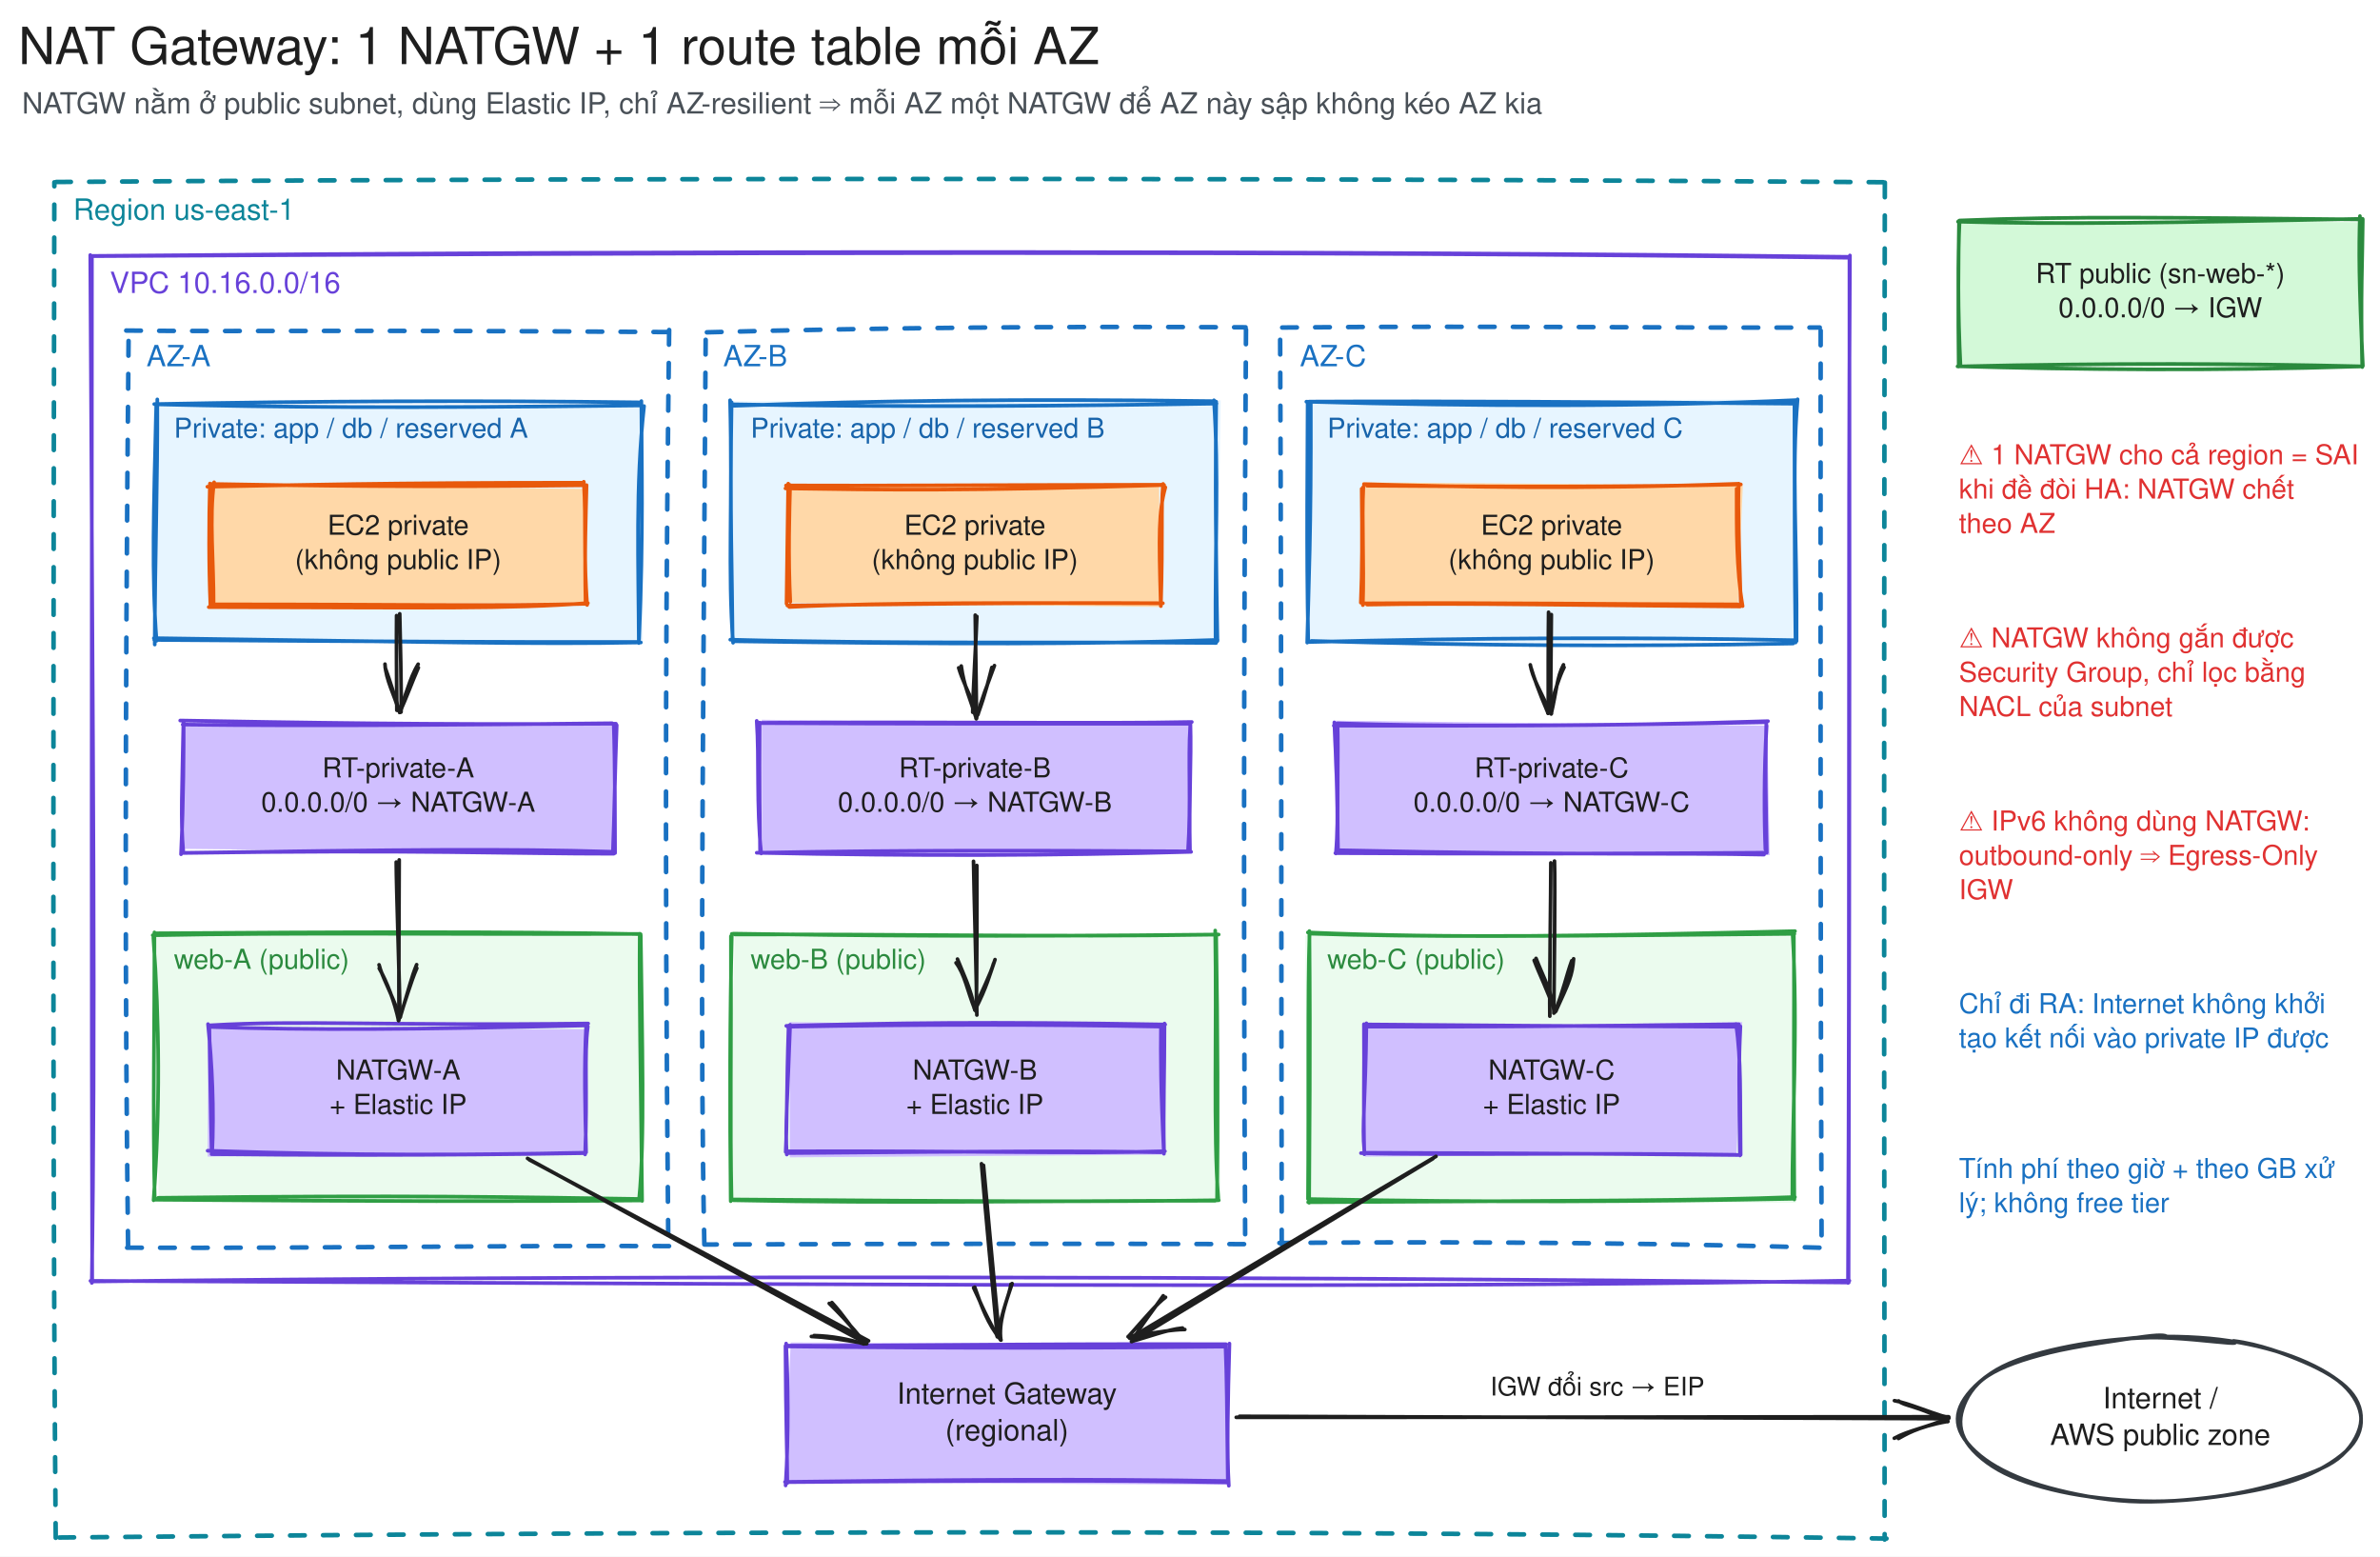
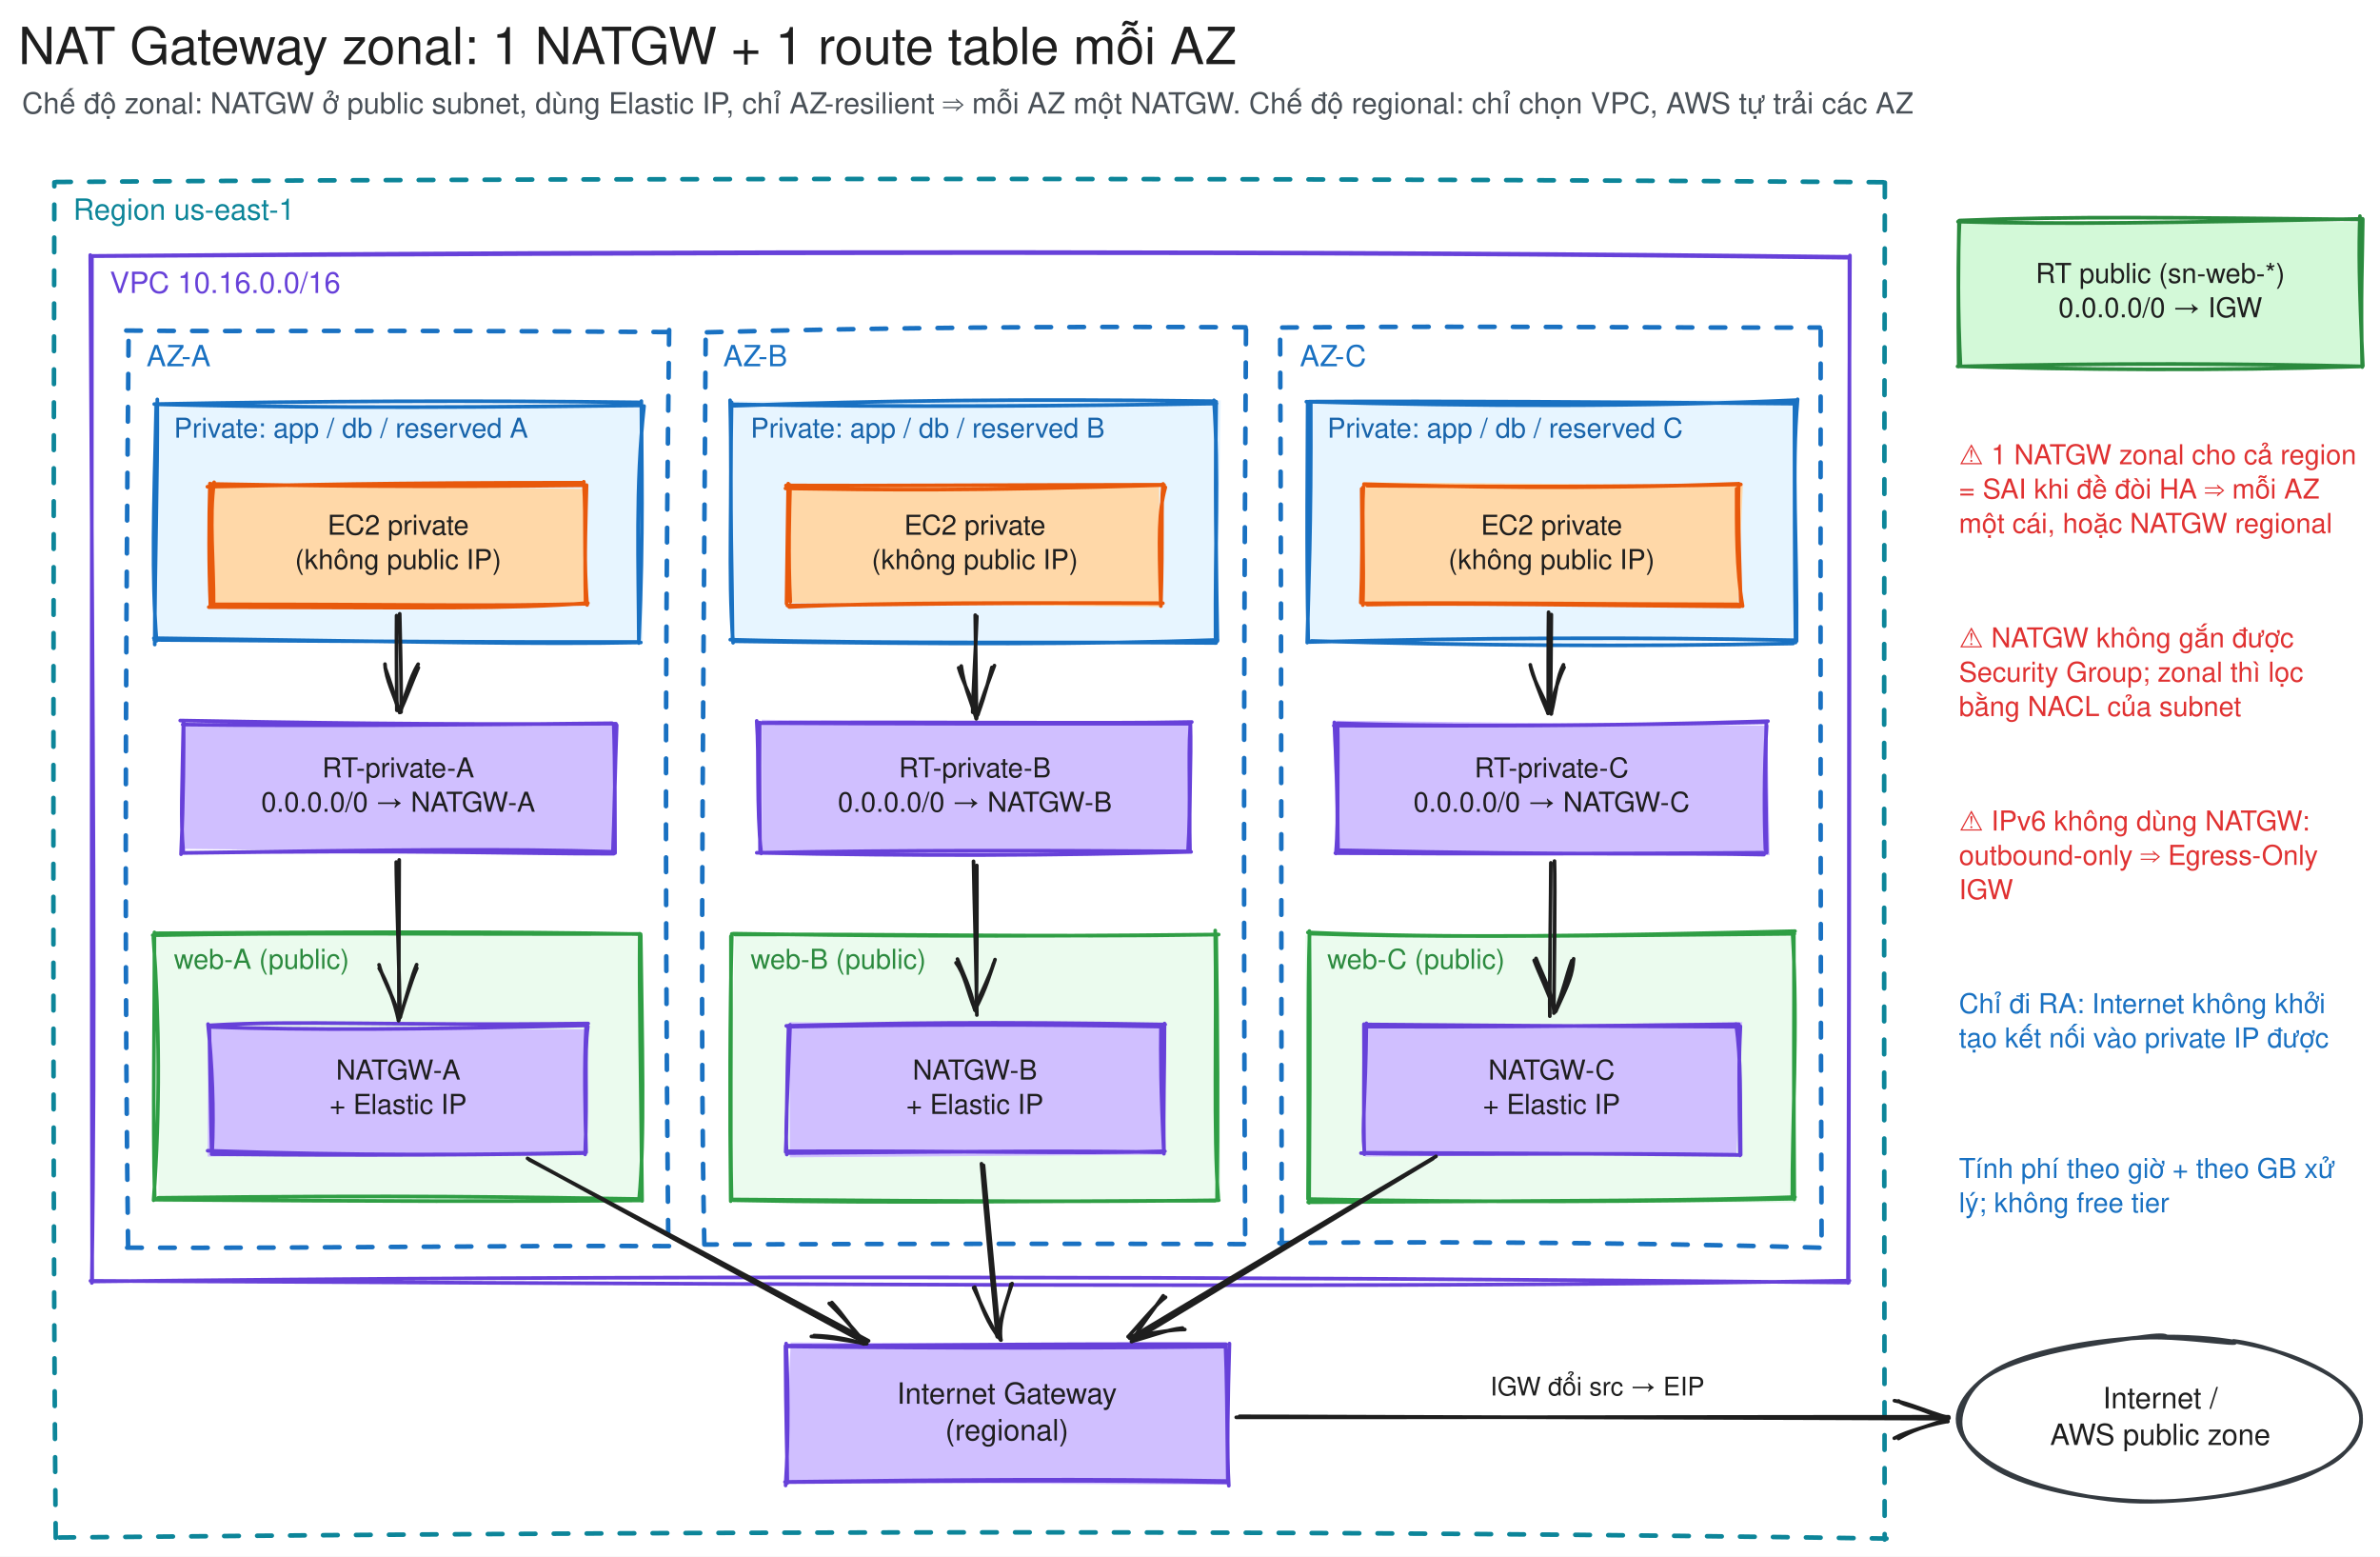
<svg xmlns="http://www.w3.org/2000/svg" version="1.1" viewBox="0 0 1300 850" width="1300" height="850">
  <defs>
    <style>
      @font-face {
        font-family: "Virgil";
        src: url("https://excalidraw.com/Virgil.woff2");
      }
      @font-face {
        font-family: "Cascadia";
        src: url("https://excalidraw.com/Cascadia.woff2");
      }
    </style>
  </defs>
  <rect x="0" y="0" width="1300" height="850" fill="#ffffff" />
-   <g transform="translate(10 10) rotate(0 309.82 17.5)">
-     <text x="0" y="25" font-family="Helvetica, Segoe UI Emoji" font-size="28px" fill="#1e1e1e" text-anchor="start" style="white-space: pre;" direction="ltr">NAT Gateway: 1 NATGW + 1 route table mỗi AZ</text>
-   </g>
-   <g transform="translate(12 48) rotate(0 427.12 10)">
-     <text x="0" y="14" font-family="Helvetica, Segoe UI Emoji" font-size="16px" fill="#495057" text-anchor="start" style="white-space: pre;" direction="ltr">NATGW nằm ở public subnet, dùng Elastic IP, chỉ AZ-resilient ⇒ mỗi AZ một NATGW để AZ này sập không kéo AZ kia</text>
+   <g transform="translate(10 10) rotate(0 353.05 17.5)">
+     <text x="0" y="25" font-family="Helvetica, Segoe UI Emoji" font-size="28px" fill="#1e1e1e" text-anchor="start" style="white-space: pre;" direction="ltr">NAT Gateway zonal: 1 NATGW + 1 route table mỗi AZ</text>
+   </g>
+   <g transform="translate(12 48) rotate(0 543.605 10)">
+     <text x="0" y="14" font-family="Helvetica, Segoe UI Emoji" font-size="16px" fill="#495057" text-anchor="start" style="white-space: pre;" direction="ltr">Chế độ zonal: NATGW ở public subnet, dùng Elastic IP, chỉ AZ-resilient ⇒ mỗi AZ một NATGW. Chế độ regional: chỉ chọn VPC, AWS tự trải các AZ</text>
  </g>
  <g stroke-linecap="round" transform="translate(30 100) rotate(0 500 370)">
    <path d="M0.71 -0.63 C368.25 -3.29, 736.28 -2.42, 999.82 -0.49 M999.54 -0.31 C999.27 160.79, 998.85 322.28, 999.43 740.67 M1000.43 740.13 C693.49 735.58, 387.24 735.84, 0.03 739.57 M0.43 739.72 C-0.83 584.65, -1.27 427.76, -0.31 -0.45" stroke="#0c8599" stroke-width="2.5" fill="none" stroke-dasharray="8 10" />
  </g>
  <g transform="translate(40 106) rotate(0 65.76 10)">
    <text x="0" y="14" font-family="Helvetica, Segoe UI Emoji" font-size="16px" fill="#0c8599" text-anchor="start" style="white-space: pre;" direction="ltr">Region us-east-1</text>
  </g>
  <g stroke-linecap="round" transform="translate(50 140) rotate(0 480 280)">
    <path d="M-0.01 -0.13 C326.14 -1.91, 650.69 -3.13, 959.86 0.74 M-0.29 -0.25 C339.38 -3.29, 678.85 -3.07, 959.74 0.25 M960.47 -0.51 C959.46 172.26, 960.44 345.48, 959.41 560.56 M960.21 0.18 C960.19 126.97, 960.45 254, 959.71 560.01 M960.17 559.3 C754.91 562.86, 548.92 562.31, -0.59 559.41 M959.82 560.33 C618.68 556.86, 277.16 556.49, 0.09 559.75 M0.14 560.55 C2.23 422.53, 0.83 284.37, -0.69 -0.74 M0.36 560.22 C0.01 397.83, 0.04 236.1, 0.2 0.09" stroke="#6741d9" stroke-width="2" fill="none" />
  </g>
  <g transform="translate(60 146) rotate(0 70 10)">
    <text x="0" y="14" font-family="Helvetica, Segoe UI Emoji" font-size="16px" fill="#6741d9" text-anchor="start" style="white-space: pre;" direction="ltr">VPC 10.16.0.0/16</text>
  </g>
  <g stroke-linecap="round" transform="translate(70 180) rotate(0 147.5 250)">
    <path d="M-1.05 0.49 C60.93 1.22, 121.6 0.04, 295.45 1.33 M295.5 0.2 C293.98 130.15, 292.74 260.62, 295.03 499.44 M295.45 500.43 C200.61 499.99, 107.47 501.7, -1.26 501.31 M-0.04 500.19 C-1.68 366.14, -1.88 231.96, 0.27 0.73" stroke="#1971c2" stroke-width="2.5" fill="none" stroke-dasharray="8 10" />
  </g>
  <g transform="translate(80 186) rotate(0 19.6 10)">
    <text x="0" y="14" font-family="Helvetica, Segoe UI Emoji" font-size="16px" fill="#1971c2" text-anchor="start" style="white-space: pre;" direction="ltr">AZ-A</text>
  </g>
  <g stroke-linecap="round" transform="translate(85 220) rotate(0 132.5 65)">
    <path d="M-1.4 1.72 L266.42 1.7 L266.08 131.85 L-0.21 130.1" stroke="none" stroke-width="0" fill="#e7f5ff" />
    <path d="M0.86 0.81 C67.15 2.36, 132.79 2.99, 264.77 1.4 M-0.76 0.66 C86.83 -1.02, 175.13 -1.41, 264.73 -0.29 M266.8 1.74 C262.03 45.33, 263.78 88.06, 263.94 131.16 M265.33 -0.99 C265.42 33.87, 266.53 69.57, 264.08 129.07 M265.04 130.81 C208.51 131.99, 149.09 130.52, -0.97 128.47 M264.43 130.55 C195.86 130.7, 127.81 130.31, -0.74 129.44 M-0.48 131.96 C-0.42 84.79, 1.16 41.78, 0.92 -1.91 M0.51 129.9 C-2.2 94.54, -1.09 58.4, 0.38 0.64" stroke="#1971c2" stroke-width="2" fill="none" />
  </g>
  <g transform="translate(95 226) rotate(0 106.2 9.375)">
    <text x="0" y="13" font-family="Helvetica, Segoe UI Emoji" font-size="15px" fill="#1864ab" text-anchor="start" style="white-space: pre;" direction="ltr">Private: app / db / reserved A</text>
  </g>
  <g stroke-linecap="round" transform="translate(85 510) rotate(0 132.5 72.5)">
    <path d="M0.44 -0.93 L263.94 1.51 L264.48 146.15 L1.62 146.52" stroke="none" stroke-width="0" fill="#ebfbee" />
    <path d="M-1.57 0.69 C76.43 -0.89, 156.15 0.28, 263.82 -0.03 M0.28 -0.38 C98.42 -1.05, 196.28 -1.44, 264.92 0.09 M264.99 0.64 C265.7 57.01, 267.26 113.49, 264.13 144.41 M264.45 -0.13 C264.12 34.84, 264.94 71.4, 265.72 145.76 M264.33 144.7 C199.12 143.7, 136.65 142.47, 1.43 144.07 M264.76 145.5 C195.7 146.14, 124.7 146.02, -0.47 145.09 M-1.11 145.41 C2.53 95.84, 2.06 47.3, -1.22 1.99 M-0.49 145.04 C-1.66 97.36, -0.51 48.25, -0.65 -0.87" stroke="#2f9e44" stroke-width="2" fill="none" />
  </g>
  <g transform="translate(95 516) rotate(0 50.1 9.375)">
    <text x="0" y="13" font-family="Helvetica, Segoe UI Emoji" font-size="15px" fill="#2b8a3e" text-anchor="start" style="white-space: pre;" direction="ltr">web-A (public)</text>
  </g>
  <g stroke-linecap="round" transform="translate(385 180) rotate(0 147.5 250)">
    <path d="M1.12 1.45 C97.38 -1.12, 194.03 -1.88, 295.35 -1.27 M295.59 -0.05 C294.68 140.33, 293.96 280.49, 295.15 499.96 M294.53 499.36 C215.01 499.09, 132.44 499.07, -0.08 499.57 M-0.28 499.54 C-2.54 386.34, -1.35 271.55, 0.48 0.13" stroke="#1971c2" stroke-width="2.5" fill="none" stroke-dasharray="8 10" />
  </g>
  <g transform="translate(395 186) rotate(0 19.6 10)">
    <text x="0" y="14" font-family="Helvetica, Segoe UI Emoji" font-size="16px" fill="#1971c2" text-anchor="start" style="white-space: pre;" direction="ltr">AZ-B</text>
  </g>
  <g stroke-linecap="round" transform="translate(400 220) rotate(0 132.5 65)">
    <path d="M-0.84 -0.89 L266.79 -1.41 L264.71 130.32 L-1.25 129.97" stroke="none" stroke-width="0" fill="#e7f5ff" />
    <path d="M0.87 1.58 C79.81 -1.31, 158.51 -2.33, 263.68 -0.94 M-0.27 0.78 C95.12 2.54, 189.92 1.6, 264.46 0.38 M263.09 -1.43 C265.79 39.25, 263.65 76.6, 263.96 128.09 M264.3 -0.65 C264.02 27.07, 263.66 54.32, 264.98 130.04 M264.24 131.1 C178.72 130.31, 92.47 131.74, -1.12 129.31 M265.07 129.43 C192.88 131.92, 121.63 131.88, 0.42 130.15 M0.42 130.98 C-2.55 92.05, 0.22 54.64, -1.22 -1.45 M0.16 129.04 C-0.06 94.93, -1.43 59.87, -0.39 -0.35" stroke="#1971c2" stroke-width="2" fill="none" />
  </g>
  <g transform="translate(410 226) rotate(0 106.2 9.375)">
    <text x="0" y="13" font-family="Helvetica, Segoe UI Emoji" font-size="15px" fill="#1864ab" text-anchor="start" style="white-space: pre;" direction="ltr">Private: app / db / reserved B</text>
  </g>
  <g stroke-linecap="round" transform="translate(400 510) rotate(0 132.5 72.5)">
    <path d="M1.29 1.03 L265.25 1.79 L266.82 145.1 L-1.82 144.66" stroke="none" stroke-width="0" fill="#ebfbee" />
    <path d="M1.47 0.28 C86.56 -0.09, 172.68 1.81, 264.11 0.37 M0.53 -0.18 C69.61 0.93, 139.26 1.61, 265.66 0.3 M263.77 -1.89 C264.68 52.48, 262.63 108.98, 265.44 144.43 M264.28 -0.04 C265.12 52.06, 265.29 104.26, 264.78 145.47 M263.76 145.66 C175.52 145.62, 87.95 147.28, 0.66 145.4 M265.71 145.39 C204.1 146.23, 142.48 146.13, -0.21 144.97 M-0.43 144.54 C-1.3 103.37, -0.5 61.87, -0.75 1.2 M-0.86 145.9 C-1.44 94.73, -1.31 43.33, -0.27 -0.05" stroke="#2f9e44" stroke-width="2" fill="none" />
  </g>
  <g transform="translate(410 516) rotate(0 50.1 9.375)">
    <text x="0" y="13" font-family="Helvetica, Segoe UI Emoji" font-size="15px" fill="#2b8a3e" text-anchor="start" style="white-space: pre;" direction="ltr">web-B (public)</text>
  </g>
  <g stroke-linecap="round" transform="translate(700 180) rotate(0 147.5 250)">
    <path d="M0.37 -1.15 C108.78 -2.23, 218.66 -0.8, 293.98 -1.16 M294.48 0.54 C294.35 181.19, 294.39 362.91, 294.99 499.23 M293.82 501.3 C180.78 498.01, 65.69 498.13, -1.16 498.72 M0.1 499.55 C-0.21 353.38, 0.08 205.61, -0.78 -0.44" stroke="#1971c2" stroke-width="2.5" fill="none" stroke-dasharray="8 10" />
  </g>
  <g transform="translate(710 186) rotate(0 19.6 10)">
    <text x="0" y="14" font-family="Helvetica, Segoe UI Emoji" font-size="16px" fill="#1971c2" text-anchor="start" style="white-space: pre;" direction="ltr">AZ-C</text>
  </g>
  <g stroke-linecap="round" transform="translate(715 220) rotate(0 132.5 65)">
    <path d="M0.22 -0.55 L263.9 -2 L265.61 129.67 L-0.9 131.76" stroke="none" stroke-width="0" fill="#e7f5ff" />
    <path d="M-1.44 -0.66 C91.28 1.98, 184.56 2.2, 266.34 -1.53 M0.23 -0.71 C78.43 -1.08, 156.49 -0.56, 265.36 0.43 M266.88 -1.98 C263.55 37.08, 266.7 74.72, 266.31 130.08 M265.16 -0.26 C265.27 43.93, 265.16 90.57, 265.76 130.86 M264.43 131.39 C176.06 133.21, 87.94 132.5, 1.33 129.99 M265.29 129.6 C177.6 127.81, 89.49 128.3, -0.64 130.58 M-0.98 130.9 C-0.27 100.12, 1.26 70.07, 0.97 -0.03 M-0.43 129.45 C-1.52 78.65, -0.75 27.33, -0.74 -0.43" stroke="#1971c2" stroke-width="2" fill="none" />
  </g>
  <g transform="translate(725 226) rotate(0 106.2 9.375)">
    <text x="0" y="13" font-family="Helvetica, Segoe UI Emoji" font-size="15px" fill="#1864ab" text-anchor="start" style="white-space: pre;" direction="ltr">Private: app / db / reserved C</text>
  </g>
  <g stroke-linecap="round" transform="translate(715 510) rotate(0 132.5 72.5)">
    <path d="M-1.99 0.79 L263.06 1.36 L265.95 146.8 L-1.38 146.2" stroke="none" stroke-width="0" fill="#ebfbee" />
    <path d="M-0.63 -0.84 C78.88 2.56, 155.58 1.01, 265.46 -1.55 M0.79 -0.17 C61.46 1.79, 123.69 1.32, 265.11 -0.07 M264.16 -0.12 C267.24 52.26, 263.79 103.22, 264.02 144.52 M264.83 0.92 C265.08 41.69, 264.58 82.38, 265.08 144.96 M265.43 143.65 C211.93 145.63, 158.99 145.58, -0.47 146.48 M265.13 144.57 C182.79 146.15, 100.53 146.72, -0.15 144.76 M0.07 146.77 C0.19 108.25, 0.79 71.46, 0.2 -1.6 M-0.54 144.68 C-0.03 89.19, -0.81 31.51, 0.28 0.66" stroke="#2f9e44" stroke-width="2" fill="none" />
  </g>
  <g transform="translate(725 516) rotate(0 50.1 9.375)">
    <text x="0" y="13" font-family="Helvetica, Segoe UI Emoji" font-size="15px" fill="#2b8a3e" text-anchor="start" style="white-space: pre;" direction="ltr">web-C (public)</text>
  </g>
  <g stroke-linecap="round" transform="translate(115 265) rotate(0 102.5 32.5)">
    <path d="M0.61 -0.38 L203.59 1.97 L206.55 63.98 L1.8 65.41" stroke="none" stroke-width="0" fill="#ffd8a8" />
    <path d="M-1.73 0.78 C46.47 -0.17, 95.83 -1.43, 203.48 -1.41 M-0.22 -0.74 C55.99 0.25, 111.58 1.12, 204.26 -0.01 M203.88 -1.95 C205.28 20.02, 203.67 39.25, 205.69 65.34 M205.39 -0.08 C204.98 17.42, 204.26 34.86, 204.86 64.83 M206.11 64.31 C163.01 67.67, 121.11 66.77, -0.97 66.51 M205.89 64.7 C154.03 66.16, 102.96 64.93, 0.7 65.03 M1.66 65.23 C1.79 42.93, -0.79 17.15, 1.95 -1.65 M-0.05 65.98 C-1 42.66, -0.91 20.31, -0.33 -0.97" stroke="#e8590c" stroke-width="2" fill="none" />
  </g>
  <g transform="translate(161.475 278.75) rotate(0 56.025 18.75)">
    <text x="56.025" y="13.25" font-family="Helvetica, Segoe UI Emoji" font-size="15px" fill="#1e1e1e" text-anchor="middle" style="white-space: pre;" direction="ltr">EC2 private</text>
    <text x="56.025" y="32" font-family="Helvetica, Segoe UI Emoji" font-size="15px" fill="#1e1e1e" text-anchor="middle" style="white-space: pre;" direction="ltr">(không public IP)</text>
  </g>
  <g stroke-linecap="round" transform="translate(100 395) rotate(0 117.5 35)">
    <path d="M-0.06 1.49 L235.02 0.98 L236.65 71.07 L-0.33 68.5" stroke="none" stroke-width="0" fill="#d0bfff" />
    <path d="M-1.57 -1.56 C64.62 -0.43, 131.18 0.81, 236.44 0.19 M-0.2 0.67 C75.71 1.55, 151.31 0.82, 234.37 -0.08 M236.86 0.96 C235.9 24.95, 235.56 51.92, 234.78 70.08 M235.24 0.56 C235.99 23.3, 235.85 47.86, 235.95 70.81 M235.22 71.18 C180.68 71.24, 127.4 68.84, -0.47 70.77 M234.35 70.1 C178.05 68.35, 119.62 68.96, 0.55 70.7 M-1.11 71.47 C0.3 41.06, 0.35 12.33, 0.32 -0.92 M0.09 69.85 C-1.4 52.51, -0.49 36.48, 0.18 -0.53" stroke="#6741d9" stroke-width="2" fill="none" />
  </g>
  <g transform="translate(140.25 411.25) rotate(0 77.25 18.75)">
    <text x="77.25" y="13.25" font-family="Helvetica, Segoe UI Emoji" font-size="15px" fill="#1e1e1e" text-anchor="middle" style="white-space: pre;" direction="ltr">RT-private-A</text>
    <text x="77.25" y="32" font-family="Helvetica, Segoe UI Emoji" font-size="15px" fill="#1e1e1e" text-anchor="middle" style="white-space: pre;" direction="ltr">0.0.0.0/0 → NATGW-A</text>
  </g>
  <g stroke-linecap="round" transform="translate(115 560) rotate(0 102.5 35)">
    <path d="M-1.38 1.96 L205.36 1.99 L203.62 68.6 L-1.56 71.57" stroke="none" stroke-width="0" fill="#d0bfff" />
    <path d="M-0.18 -0.13 C48.41 -3.05, 96.96 0.22, 206.26 -1.12 M0.54 0.83 C55.36 2.53, 109.56 2.26, 205.33 -0.06 M206.07 0.51 C204.01 16.38, 205.98 35.74, 204.58 70.38 M205.2 -0.33 C203.94 23.28, 204.62 44.71, 205.13 69.28 M203.39 69.45 C142.51 70.67, 80.85 71.15, -1.6 68.35 M204.15 69.68 C123.93 71.05, 42.48 70.73, 0.58 70.22 M0.85 70.16 C2.07 45.87, 0.82 20.81, -1.38 -0.8 M0.62 69.28 C0.07 47.93, -0.2 24.17, -0.67 0.07" stroke="#6741d9" stroke-width="2" fill="none" />
  </g>
  <g transform="translate(177.075 576.25) rotate(0 40.425 18.75)">
    <text x="40.425" y="13.25" font-family="Helvetica, Segoe UI Emoji" font-size="15px" fill="#1e1e1e" text-anchor="middle" style="white-space: pre;" direction="ltr">NATGW-A</text>
    <text x="40.425" y="32" font-family="Helvetica, Segoe UI Emoji" font-size="15px" fill="#1e1e1e" text-anchor="middle" style="white-space: pre;" direction="ltr">+ Elastic IP</text>
  </g>
  <g stroke-linecap="round" transform="translate(430 265) rotate(0 102.5 32.5)">
    <path d="M-0.02 -0.77 L203.14 -0.15 L203.7 66.42 L-0.06 64.04" stroke="none" stroke-width="0" fill="#ffd8a8" />
    <path d="M-0.96 1.69 C51.56 2.48, 99.41 3.25, 205.85 -0.15 M-0.68 0.09 C51.09 0.34, 102.34 -0.18, 204.34 -0.31 M206.53 1.1 C202.86 14.56, 202.92 26.68, 204 63.5 M205.29 -0.76 C204.02 12.97, 205.3 25.76, 204.08 65.98 M203.56 64.44 C130.59 64.29, 54.74 63.76, 1.11 66.45 M205.18 64.39 C126.46 63.91, 46.36 65.2, 0.07 65.64 M1.66 63.64 C0.38 38.36, 1.21 14.34, 1.57 -0.15 M-0.38 64.64 C-0.09 45.56, 0.1 26.38, 0.54 -0.91" stroke="#e8590c" stroke-width="2" fill="none" />
  </g>
  <g transform="translate(476.475 278.75) rotate(0 56.025 18.75)">
    <text x="56.025" y="13.25" font-family="Helvetica, Segoe UI Emoji" font-size="15px" fill="#1e1e1e" text-anchor="middle" style="white-space: pre;" direction="ltr">EC2 private</text>
    <text x="56.025" y="32" font-family="Helvetica, Segoe UI Emoji" font-size="15px" fill="#1e1e1e" text-anchor="middle" style="white-space: pre;" direction="ltr">(không public IP)</text>
  </g>
  <g stroke-linecap="round" transform="translate(415 395) rotate(0 117.5 35)">
    <path d="M1.07 -1.99 L234.76 1.01 L235.55 70.45 L1.15 71.55" stroke="none" stroke-width="0" fill="#d0bfff" />
    <path d="M0.95 -0.29 C93.5 -1.08, 185.73 0.32, 235.99 -0.76 M-0.02 -0.16 C73.56 0.26, 146.1 0.26, 235.27 0.21 M235.13 1.49 C233.86 20.56, 235.71 42.57, 233.9 70.08 M235.21 -0.69 C235.83 21.13, 234.34 40.83, 234.98 69.58 M235.61 70.15 C160.88 72.19, 86.9 72.58, -1.65 70.65 M235.2 69.89 C156.2 69.42, 76.94 69.1, -0.17 70.65 M0.78 71.04 C-1.92 44.51, -0.22 19.26, -1.66 -1.37 M0.17 70.29 C0.03 52.74, -0.25 35.35, -0.06 -0.45" stroke="#6741d9" stroke-width="2" fill="none" />
  </g>
  <g transform="translate(455.25 411.25) rotate(0 77.25 18.75)">
    <text x="77.25" y="13.25" font-family="Helvetica, Segoe UI Emoji" font-size="15px" fill="#1e1e1e" text-anchor="middle" style="white-space: pre;" direction="ltr">RT-private-B</text>
    <text x="77.25" y="32" font-family="Helvetica, Segoe UI Emoji" font-size="15px" fill="#1e1e1e" text-anchor="middle" style="white-space: pre;" direction="ltr">0.0.0.0/0 → NATGW-B</text>
  </g>
  <g stroke-linecap="round" transform="translate(430 560) rotate(0 102.5 35)">
    <path d="M1.38 -1.87 L205.29 0.84 L205.7 70.5 L1.41 71.98" stroke="none" stroke-width="0" fill="#d0bfff" />
    <path d="M-0.53 0.18 C55.75 -1.4, 109.75 -2.22, 206.44 -0.58 M0.18 0.65 C69.57 -0.65, 139 -0.75, 204.37 0.59 M206.07 -1.11 C206.1 23.15, 205.28 46.98, 205.8 68.92 M204.15 -0.59 C203.95 17.29, 203.98 34.24, 205.75 70.02 M206.31 68.63 C156.4 70.17, 105.61 68.29, -0.82 68.68 M204.13 69.2 C160.9 68.38, 116.2 68.62, 0.14 69.64 M-0.24 70.43 C-1.24 55.81, 0.23 38.76, 1.58 -0.43 M-0.85 69.04 C-0.02 51.87, -0.41 33.63, 0.75 0.03" stroke="#6741d9" stroke-width="2" fill="none" />
  </g>
  <g transform="translate(492.075 576.25) rotate(0 40.425 18.75)">
    <text x="40.425" y="13.25" font-family="Helvetica, Segoe UI Emoji" font-size="15px" fill="#1e1e1e" text-anchor="middle" style="white-space: pre;" direction="ltr">NATGW-B</text>
    <text x="40.425" y="32" font-family="Helvetica, Segoe UI Emoji" font-size="15px" fill="#1e1e1e" text-anchor="middle" style="white-space: pre;" direction="ltr">+ Elastic IP</text>
  </g>
  <g stroke-linecap="round" transform="translate(745 265) rotate(0 102.5 32.5)">
    <path d="M-0.87 -1.61 L206.96 0.02 L204.26 65.07 L0.26 66" stroke="none" stroke-width="0" fill="#ffd8a8" />
    <path d="M1.7 0.22 C71.96 0.77, 142.7 1.05, 205.87 -0.49 M0.02 -0.63 C57.09 0.94, 115.47 2.33, 204.22 -0.83 M203.59 1.87 C203.6 23.6, 203.37 45.57, 206.84 65.99 M204.72 -0.9 C204.2 13.78, 204.74 27.29, 205.84 64.57 M205.49 66.17 C128.93 65.69, 49.74 64.08, 1.78 65.13 M204.16 65.03 C136.84 64.99, 67.71 63.97, -0.22 64.47 M-1.7 64.09 C-0.94 46.14, -0.92 28.65, -1.22 1.87 M-0.6 65.43 C0.16 42.26, -1.25 18.67, -0.32 0.84" stroke="#e8590c" stroke-width="2" fill="none" />
  </g>
  <g transform="translate(791.475 278.75) rotate(0 56.025 18.75)">
    <text x="56.025" y="13.25" font-family="Helvetica, Segoe UI Emoji" font-size="15px" fill="#1e1e1e" text-anchor="middle" style="white-space: pre;" direction="ltr">EC2 private</text>
    <text x="56.025" y="32" font-family="Helvetica, Segoe UI Emoji" font-size="15px" fill="#1e1e1e" text-anchor="middle" style="white-space: pre;" direction="ltr">(không public IP)</text>
  </g>
  <g stroke-linecap="round" transform="translate(730 395) rotate(0 117.5 35)">
    <path d="M-1.92 -1.49 L235.31 1.24 L236.63 71.94 L0.15 71.52" stroke="none" stroke-width="0" fill="#d0bfff" />
    <path d="M-1.44 1.26 C71.43 1.18, 140.33 1.89, 235.71 -1.21 M0.53 -0.02 C55.09 1.66, 110.87 1.7, 234.52 -0.61 M234.96 1.27 C233.43 26.42, 233.66 52.95, 234.29 68.75 M234.83 -0.94 C234.07 23.57, 234.57 46.43, 235.04 70.11 M233.52 71.66 C185.33 70.61, 137.61 72.19, 0.72 69.26 M235.04 70.62 C156.95 71.17, 80.66 71.37, -0.6 70.84 M-0.32 71.04 C1.49 50.18, -0.11 25.3, -1.16 -0.5 M0.86 70.66 C0.24 42.46, 1.08 14.53, 0.58 0.21" stroke="#6741d9" stroke-width="2" fill="none" />
  </g>
  <g transform="translate(770.25 411.25) rotate(0 77.25 18.75)">
    <text x="77.25" y="13.25" font-family="Helvetica, Segoe UI Emoji" font-size="15px" fill="#1e1e1e" text-anchor="middle" style="white-space: pre;" direction="ltr">RT-private-C</text>
    <text x="77.25" y="32" font-family="Helvetica, Segoe UI Emoji" font-size="15px" fill="#1e1e1e" text-anchor="middle" style="white-space: pre;" direction="ltr">0.0.0.0/0 → NATGW-C</text>
  </g>
  <g stroke-linecap="round" transform="translate(745 560) rotate(0 102.5 35)">
    <path d="M0.05 1.09 L206.65 -1.87 L203.54 69.85 L0.67 71.6" stroke="none" stroke-width="0" fill="#d0bfff" />
    <path d="M1.66 0.59 C54.39 0.77, 106 0.51, 204.8 -0.71 M0.75 -0.6 C58.65 -0.13, 116.57 0.36, 204.32 0.65 M203.23 -0.86 C206.18 19.14, 205.37 37.87, 205.77 70.6 M205.64 0.44 C204.62 18.69, 205 37.76, 205.38 70.94 M203.32 70.58 C122.43 69.3, 40.24 70.88, -1.62 69.66 M204.22 70.69 C123.65 69.87, 43.73 69.62, 0.24 69.46 M0.21 68.21 C-1.16 54.63, 0.85 41.91, 1.36 -1.23 M0.21 70.29 C-0.41 47.27, 0.28 25.46, 0.01 -0.74" stroke="#6741d9" stroke-width="2" fill="none" />
  </g>
  <g transform="translate(807.075 576.25) rotate(0 40.425 18.75)">
    <text x="40.425" y="13.25" font-family="Helvetica, Segoe UI Emoji" font-size="15px" fill="#1e1e1e" text-anchor="middle" style="white-space: pre;" direction="ltr">NATGW-C</text>
    <text x="40.425" y="32" font-family="Helvetica, Segoe UI Emoji" font-size="15px" fill="#1e1e1e" text-anchor="middle" style="white-space: pre;" direction="ltr">+ Elastic IP</text>
  </g>
  <g stroke-linecap="round" transform="translate(430 735) rotate(0 120 37.5)">
    <path d="M1.86 -1.94 L238.88 -1.27 L241.27 75.74 L-1.06 74.46" stroke="none" stroke-width="0" fill="#d0bfff" />
    <path d="M-0.3 -0.23 C57.94 0.15, 115.74 -1.36, 239.65 -1 M0.38 0.22 C95.13 1.43, 188.13 0.98, 239.49 0.31 M241.55 -1.34 C240.67 29.68, 240.07 58.01, 241.2 76.3 M239.39 -0.46 C240.11 16.94, 240.2 34.2, 240.67 74.76 M240.33 73.73 C166.02 72.52, 90.57 72.95, -1.23 74.21 M240.53 74.44 C173.86 73.12, 109.71 73.5, -0.45 74.32 M-0.89 76.14 C0.9 47.93, 0.37 18.29, -0.61 -1.36 M0.05 74.82 C0 59.49, -0.76 42.43, -0.96 -0.05" stroke="#6741d9" stroke-width="2" fill="none" />
  </g>
  <g transform="translate(482.56 752.5) rotate(0 67.44 20)">
    <text x="67.44" y="14" font-family="Helvetica, Segoe UI Emoji" font-size="16px" fill="#1e1e1e" text-anchor="middle" style="white-space: pre;" direction="ltr">Internet Gateway</text>
    <text x="67.44" y="34" font-family="Helvetica, Segoe UI Emoji" font-size="16px" fill="#1e1e1e" text-anchor="middle" style="white-space: pre;" direction="ltr">(regional)</text>
  </g>
  <g stroke-linecap="round" transform="translate(1070 730) rotate(0 110 45)">
    <path d="M134.63 0.37 C148.6 1.08, 162.75 5.26, 174.77 8.89 C186.8 12.53, 199.43 16.85, 206.78 22.19 C214.13 27.52, 217.68 34.81, 218.88 40.92 C220.07 47.03, 218.76 53.21, 213.96 58.87 C209.17 64.53, 200.19 70.39, 190.11 74.87 C180.04 79.35, 167.23 83.19, 153.52 85.75 C139.82 88.32, 122.74 90.26, 107.88 90.27 C93.03 90.27, 77.96 88.52, 64.39 85.77 C50.82 83.03, 36.27 78.38, 26.46 73.79 C16.65 69.21, 9.94 63.79, 5.52 58.27 C1.11 52.74, -1.7 46.72, 0 40.63 C1.7 34.55, 8.07 27.07, 15.73 21.76 C23.38 16.45, 33.76 12.25, 45.93 8.78 C58.11 5.31, 71.47 1.99, 88.76 0.96 C106.06 -0.06, 137.44 1.54, 149.68 2.63 C161.92 3.72, 162.73 6.77, 162.19 7.49 M135.4 0.85 C149.48 1.79, 166.17 6.72, 178.06 10.38 C189.94 14.03, 199.8 17.71, 206.71 22.76 C213.62 27.82, 218.35 34.53, 219.54 40.71 C220.73 46.88, 218.77 54.04, 213.87 59.79 C208.97 65.54, 200.65 70.68, 190.14 75.19 C179.64 79.69, 164.8 84.18, 150.84 86.83 C136.88 89.47, 121.34 91.26, 106.36 91.03 C91.39 90.8, 74.7 88.08, 61.01 85.46 C47.32 82.85, 33.49 80.09, 24.22 75.35 C14.96 70.61, 9.21 63.13, 5.41 57.01 C1.6 50.89, -0.36 44.73, 1.42 38.63 C3.19 32.53, 8.2 25.82, 16.06 20.41 C23.93 14.99, 36.23 9.32, 48.62 6.16 C61 2.99, 75.44 2.24, 90.38 1.41 C105.32 0.57, 130.74 1.06, 138.26 1.14 C145.79 1.21, 136.45 1.16, 135.54 1.86" stroke="none" stroke-width="0" fill="#ffffff" />
    <path d="M90.38 1.12 C103.9 -0.66, 122.18 -0.51, 136.68 0.82 C151.18 2.15, 165.6 5.24, 177.38 9.11 C189.15 12.98, 200.31 18.53, 207.32 24.04 C214.32 29.55, 218.36 36.11, 219.41 42.14 C220.46 48.18, 218.78 54.53, 213.62 60.23 C208.45 65.93, 198.91 72.1, 188.44 76.35 C177.97 80.61, 164.48 83.52, 150.81 85.76 C137.15 88, 121.45 89.82, 106.46 89.79 C91.46 89.75, 74.43 88.1, 60.86 85.55 C47.29 82.99, 34.47 79.14, 25.03 74.47 C15.6 69.81, 8.07 63.4, 4.24 57.55 C0.41 51.71, 0.12 45.48, 2.04 39.43 C3.96 33.38, 7.85 26.4, 15.74 21.27 C23.63 16.14, 35.11 12.22, 49.39 8.65 C63.67 5.08, 90.69 1.24, 101.41 -0.16 C112.14 -1.56, 113.53 -0.62, 113.73 0.25 M149.98 2.19 C164.03 3.88, 178.17 9.27, 188.75 13.8 C199.32 18.33, 208.32 23.73, 213.42 29.37 C218.53 35, 220.46 41.4, 219.36 47.61 C218.27 53.82, 213.59 61.47, 206.85 66.65 C200.1 71.83, 190.03 75.26, 178.9 78.71 C167.77 82.15, 154.35 85.45, 140.06 87.3 C125.77 89.15, 108.3 90.62, 93.15 89.8 C77.99 88.98, 61.75 85.81, 49.13 82.35 C36.5 78.89, 25.49 74.21, 17.39 69.03 C9.29 63.86, 2.93 57.18, 0.54 51.29 C-1.84 45.4, -0.82 39.57, 3.09 33.71 C7 27.84, 14.44 20.87, 24 16.1 C33.55 11.34, 47.02 7.75, 60.41 5.13 C73.8 2.51, 89.85 0.71, 104.34 0.4 C118.83 0.1, 140.13 2.84, 147.36 3.3 C154.59 3.76, 147.92 2.33, 147.73 3.17" stroke="#343a40" stroke-width="2" fill="none" />
  </g>
  <g transform="translate(1119.76 755) rotate(0 60.24 20)">
    <text x="60.24" y="14" font-family="Helvetica, Segoe UI Emoji" font-size="16px" fill="#1e1e1e" text-anchor="middle" style="white-space: pre;" direction="ltr">Internet /</text>
    <text x="60.24" y="34" font-family="Helvetica, Segoe UI Emoji" font-size="16px" fill="#1e1e1e" text-anchor="middle" style="white-space: pre;" direction="ltr">AWS public zone</text>
  </g>
  <g stroke-linecap="round" transform="translate(1070 120) rotate(0 110 40)">
    <path d="M0.56 0.39 L219.02 1.31 L220.8 81.3 L0.33 78.8" stroke="none" stroke-width="0" fill="#d3f9d8" />
    <path d="M-0.5 1.04 C55.37 2.65, 113.49 1.64, 220.52 -0.51 M0.36 0.4 C60.64 -2.07, 120.97 -1.11, 219.68 -0.18 M219.03 -2 C218.43 15.58, 218.44 34.05, 220.64 79.83 M220.6 -0.29 C220.43 21.21, 219.29 42.3, 220.31 80.43 M218.9 80.1 C141.09 82.64, 61.39 81.83, -0.59 80 M219.44 80.03 C152.88 78.46, 84.95 78.17, -0.75 80.07 M0.86 80.07 C-0.63 50.92, -0.61 19.77, 0.36 0.52 M-0.12 80.16 C-0.49 50.12, -0.31 21.89, 0.06 0.52" stroke="#2b8a3e" stroke-width="2" fill="none" />
  </g>
  <g transform="translate(1107.1 141.25) rotate(0 72.9 18.75)">
    <text x="72.9" y="13.25" font-family="Helvetica, Segoe UI Emoji" font-size="15px" fill="#1e1e1e" text-anchor="middle" style="white-space: pre;" direction="ltr">RT public (sn-web-*)</text>
    <text x="72.9" y="32" font-family="Helvetica, Segoe UI Emoji" font-size="15px" fill="#1e1e1e" text-anchor="middle" style="white-space: pre;" direction="ltr">0.0.0.0/0 → IGW</text>
  </g>
  <g stroke-linecap="round">
    <g transform="translate(217.5 336) rotate(0 0 26.5)">
      <path d="M-0.89 0.14 C-1.04 8.97, -0.86 43.05, -0.75 51.86 M0.84 -0.84 C1.06 8.2, 1.9 43.61, 1.57 52.81" stroke="#1e1e1e" stroke-width="2" fill="none" />
    </g>
    <g transform="translate(217.5 336) rotate(0 0 26.5)">
      <path d="M-7.21 26.64 C-6.74 35.38, -1.99 43.65, 0.33 52.09 M-7.11 28.54 C-4.37 36.05, -1.6 45.19, 0.83 53.03" stroke="#1e1e1e" stroke-width="2" fill="none" />
    </g>
    <g transform="translate(217.5 336) rotate(0 0 26.5)">
      <path d="M10.91 26.68 C5.69 35.27, 4.76 43.53, 0.33 52.09 M11.02 28.58 C7.68 36.18, 4.37 45.3, 0.83 53.03" stroke="#1e1e1e" stroke-width="2" fill="none" />
    </g>
  </g>
  <g stroke-linecap="round">
    <g transform="translate(217.5 471) rotate(0 0 41.5)">
      <path d="M-1.08 -0.27 C-1.05 13.4, 0.87 68.98, 0.92 82.9 M0.55 -1.45 C0.45 12.33, 0.27 70.03, 0.45 84.38" stroke="#1e1e1e" stroke-width="2" fill="none" />
    </g>
    <g transform="translate(217.5 471) rotate(0 0 41.5)">
      <path d="M-10.36 57.76 C-6.15 65.1, -1.91 76.22, 0.2 86.24 M-10.45 55.82 C-8.64 62.8, -4.99 68.28, 1.09 84.39" stroke="#1e1e1e" stroke-width="2" fill="none" />
    </g>
    <g transform="translate(217.5 471) rotate(0 0 41.5)">
      <path d="M10.17 57.68 C7 64.87, 3.87 76.01, 0.2 86.24 M10.08 55.75 C7.14 62.83, 6.04 68.33, 1.09 84.39" stroke="#1e1e1e" stroke-width="2" fill="none" />
    </g>
  </g>
  <g stroke-linecap="round">
    <g transform="translate(532.5 336) rotate(0 0 26.5)">
      <path d="M1.08 0.61 C0.86 9.62, -1.17 44.2, -1.19 52.93 M0.19 -0.11 C0.3 9.19, 0.81 45.36, 0.9 54.43" stroke="#1e1e1e" stroke-width="2" fill="none" />
    </g>
    <g transform="translate(532.5 336) rotate(0 0 26.5)">
      <path d="M-7.45 27.66 C-5.91 38.85, -2.91 44.47, 0.77 56.41 M-8.86 28.67 C-6.76 35.65, -3.86 41.09, 1.66 54.08" stroke="#1e1e1e" stroke-width="2" fill="none" />
    </g>
    <g transform="translate(532.5 336) rotate(0 0 26.5)">
      <path d="M10.68 27.44 C6.59 38.87, 3.98 44.55, 0.77 56.41 M9.27 28.45 C7.39 35.63, 6.3 41.12, 1.66 54.08" stroke="#1e1e1e" stroke-width="2" fill="none" />
    </g>
  </g>
  <g stroke-linecap="round">
    <g transform="translate(532.5 471) rotate(0 0 41.5)">
      <path d="M-0.75 -0.68 C-0.58 13.16, 1.04 69.42, 1.08 83.27 M1.06 1.58 C1.16 15.02, 1.14 67.64, 0.7 81.28" stroke="#1e1e1e" stroke-width="2" fill="none" />
    </g>
    <g transform="translate(532.5 471) rotate(0 0 41.5)">
      <path d="M-10.3 54.76 C-5.63 60.89, -4.03 70.14, -0.21 79.73 M-9.52 52.7 C-6.43 60.61, -2.39 68.1, 0.04 80.5" stroke="#1e1e1e" stroke-width="2" fill="none" />
    </g>
    <g transform="translate(532.5 471) rotate(0 0 41.5)">
      <path d="M10.22 55.04 C8.57 60.96, 3.85 70.12, -0.21 79.73 M11 52.98 C8.25 60.82, 6.45 68.22, 0.04 80.5" stroke="#1e1e1e" stroke-width="2" fill="none" />
    </g>
  </g>
  <g stroke-linecap="round">
    <g transform="translate(847.5 336) rotate(0 0 26.5)">
      <path d="M-0.12 -0.42 C-0.14 8.35, -0.53 42.98, -0.57 51.91 M-1.65 -1.69 C-1.82 7.25, -1.87 43.5, -1.82 52.87" stroke="#1e1e1e" stroke-width="2" fill="none" />
    </g>
    <g transform="translate(847.5 336) rotate(0 0 26.5)">
      <path d="M-11.62 27.03 C-10.54 33.77, -6.11 41.63, -0.2 53.78 M-11.29 28.42 C-9.7 33.64, -7.46 40.47, -1.9 53.48" stroke="#1e1e1e" stroke-width="2" fill="none" />
    </g>
    <g transform="translate(847.5 336) rotate(0 0 26.5)">
      <path d="M6.5 27 C2.91 33.73, 2.67 41.6, -0.2 53.78 M6.84 28.4 C4.18 33.58, 2.18 40.42, -1.9 53.48" stroke="#1e1e1e" stroke-width="2" fill="none" />
    </g>
  </g>
  <g stroke-linecap="round">
    <g transform="translate(847.5 471) rotate(0 0 41.5)">
      <path d="M-0.4 0.15 C-0.38 13.93, -1.21 69.88, -0.97 83.89 M1.59 -0.82 C2.07 13.15, 1.36 68.35, 1.24 82.23" stroke="#1e1e1e" stroke-width="2" fill="none" />
    </g>
    <g transform="translate(847.5 471) rotate(0 0 41.5)">
      <path d="M-8.49 52.33 C-4.88 61.73, -2.29 65.27, 2.32 81.14 M-9.51 53.41 C-6.55 61.3, -2.28 69.52, 1.83 81.58" stroke="#1e1e1e" stroke-width="2" fill="none" />
    </g>
    <g transform="translate(847.5 471) rotate(0 0 41.5)">
      <path d="M12.03 52.54 C11.31 61.83, 9.57 65.32, 2.32 81.14 M11.01 53.62 C8.12 61.52, 6.55 69.67, 1.83 81.58" stroke="#1e1e1e" stroke-width="2" fill="none" />
    </g>
  </g>
  <g stroke-linecap="round">
    <g transform="translate(288.3564 632.8256) rotate(0 93.05205 49.67441)">
      <path d="M0.82 0.51 C31.71 17.1, 155.32 83.05, 186.08 99.34 M-0.21 -0.27 C30.46 16.54, 153.77 84.33, 185.12 100.87" stroke="#1e1e1e" stroke-width="2" fill="none" />
    </g>
    <g transform="translate(288.3564 632.8256) rotate(0 93.05205 49.67441)">
      <path d="M156.29 96.46 C166.14 96.69, 175.06 98.43, 183.5 101 M154.83 96.96 C162.05 97.26, 170.08 98.31, 184.49 100.86" stroke="#1e1e1e" stroke-width="2" fill="none" />
    </g>
    <g transform="translate(288.3564 632.8256) rotate(0 93.05205 49.67441)">
      <path d="M166.04 78.41 C172.34 85.22, 177.74 93.48, 183.5 101 M164.58 78.9 C169.53 83.79, 175.12 89.36, 184.49 100.86" stroke="#1e1e1e" stroke-width="2" fill="none" />
    </g>
  </g>
  <g stroke-linecap="round">
    <g transform="translate(536.5394 635.9711) rotate(0 4.587361 46.52895)">
      <path d="M0.67 0.34 C2.09 15.62, 7.68 77.39, 9.16 92.66 M-0.44 -0.53 C0.76 14.83, 6.64 78.45, 8.2 93.99" stroke="#1e1e1e" stroke-width="2" fill="none" />
    </g>
    <g transform="translate(536.5394 635.9711) rotate(0 4.587361 46.52895)">
      <path d="M-4.13 66.87 C-0.56 76.99, 2.88 86.93, 10.16 95.76 M-4.74 67.2 C-1.53 73.72, -0.18 78.37, 8.32 93.67" stroke="#1e1e1e" stroke-width="2" fill="none" />
    </g>
    <g transform="translate(536.5394 635.9711) rotate(0 4.587361 46.52895)">
      <path d="M16.3 64.92 C12.64 75.84, 8.84 86.48, 10.16 95.76 M15.69 65.25 C14.47 72.22, 11.4 77.3, 8.32 93.67" stroke="#1e1e1e" stroke-width="2" fill="none" />
    </g>
  </g>
  <g stroke-linecap="round">
    <g transform="translate(783.6854 633.0742) rotate(0 -82.84037 49.42577)">
      <path d="M-0.99 -0.39 C-28.67 16.17, -138.13 83.07, -165.67 99.5 M0.69 -1.63 C-27.18 14.56, -138.62 80.91, -166.61 97.72" stroke="#1e1e1e" stroke-width="2" fill="none" />
    </g>
    <g transform="translate(783.6854 633.0742) rotate(0 -82.84037 49.42577)">
      <path d="M-148.31 74.47 C-152.93 81.25, -161.43 91.82, -165.11 99.23 M-147.04 75.29 C-151.8 78.91, -155.89 83.85, -167.4 96.82" stroke="#1e1e1e" stroke-width="2" fill="none" />
    </g>
    <g transform="translate(783.6854 633.0742) rotate(0 -82.84037 49.42577)">
      <path d="M-137.79 92.09 C-145.97 92.85, -158.01 97.5, -165.11 99.23 M-136.51 92.9 C-143.5 92.94, -149.77 94.24, -167.4 96.82" stroke="#1e1e1e" stroke-width="2" fill="none" />
    </g>
  </g>
  <g stroke-linecap="round">
    <g transform="translate(676 773) rotate(0 194.0026 0.7698517)">
      <path d="M-0.75 0.93 C64.16 1.08, 323.5 0.58, 388.4 0.62 M1.06 0.37 C65.93 0.66, 323.13 1.35, 387.66 1.68" stroke="#1e1e1e" stroke-width="2" fill="none" />
    </g>
    <g transform="translate(676 773) rotate(0 194.0026 0.7698517)">
      <path d="M360.98 12.49 C363.95 10.95, 370.92 6.1, 387.96 3.14 M358.7 12.35 C366.75 7.95, 376.12 6.64, 388.54 1.26" stroke="#1e1e1e" stroke-width="2" fill="none" />
    </g>
    <g transform="translate(676 773) rotate(0 194.0026 0.7698517)">
      <path d="M361.06 -8.03 C363.97 -5.19, 370.92 -5.65, 387.96 3.14 M358.77 -8.17 C366.89 -6.74, 376.24 -2.22, 388.54 1.26" stroke="#1e1e1e" stroke-width="2" fill="none" />
    </g>
  </g>
  <g transform="translate(1070 240) rotate(0 106.875 28.125)">
-     <text x="0" y="13.5" font-family="Helvetica, Segoe UI Emoji" font-size="15px" fill="#e03131" text-anchor="start" style="white-space: pre;" direction="ltr">⚠ 1 NATGW cho cả region = SAI</text>
-     <text x="0" y="32.25" font-family="Helvetica, Segoe UI Emoji" font-size="15px" fill="#e03131" text-anchor="start" style="white-space: pre;" direction="ltr">khi đề đòi HA: NATGW chết</text>
-     <text x="0" y="51" font-family="Helvetica, Segoe UI Emoji" font-size="15px" fill="#e03131" text-anchor="start" style="white-space: pre;" direction="ltr">theo AZ</text>
-   </g>
-   <g transform="translate(1070 340) rotate(0 98.55 28.125)">
+     <text x="0" y="13.5" font-family="Helvetica, Segoe UI Emoji" font-size="15px" fill="#e03131" text-anchor="start" style="white-space: pre;" direction="ltr">⚠ 1 NATGW zonal cho cả region</text>
+     <text x="0" y="32.25" font-family="Helvetica, Segoe UI Emoji" font-size="15px" fill="#e03131" text-anchor="start" style="white-space: pre;" direction="ltr">= SAI khi đề đòi HA ⇒ mỗi AZ</text>
+     <text x="0" y="51" font-family="Helvetica, Segoe UI Emoji" font-size="15px" fill="#e03131" text-anchor="start" style="white-space: pre;" direction="ltr">một cái, hoặc NATGW regional</text>
+   </g>
+   <g transform="translate(1070 340) rotate(0 102.07 28.125)">
    <text x="0" y="13.5" font-family="Helvetica, Segoe UI Emoji" font-size="15px" fill="#e03131" text-anchor="start" style="white-space: pre;" direction="ltr">⚠ NATGW không gắn được</text>
-     <text x="0" y="32.25" font-family="Helvetica, Segoe UI Emoji" font-size="15px" fill="#e03131" text-anchor="start" style="white-space: pre;" direction="ltr">Security Group, chỉ lọc bằng</text>
-     <text x="0" y="51" font-family="Helvetica, Segoe UI Emoji" font-size="15px" fill="#e03131" text-anchor="start" style="white-space: pre;" direction="ltr">NACL của subnet</text>
+     <text x="0" y="32.25" font-family="Helvetica, Segoe UI Emoji" font-size="15px" fill="#e03131" text-anchor="start" style="white-space: pre;" direction="ltr">Security Group; zonal thì lọc</text>
+     <text x="0" y="51" font-family="Helvetica, Segoe UI Emoji" font-size="15px" fill="#e03131" text-anchor="start" style="white-space: pre;" direction="ltr">bằng NACL của subnet</text>
  </g>
  <g transform="translate(1070 440) rotate(0 101.775 28.125)">
    <text x="0" y="13.5" font-family="Helvetica, Segoe UI Emoji" font-size="15px" fill="#e03131" text-anchor="start" style="white-space: pre;" direction="ltr">⚠ IPv6 không dùng NATGW:</text>
    <text x="0" y="32.25" font-family="Helvetica, Segoe UI Emoji" font-size="15px" fill="#e03131" text-anchor="start" style="white-space: pre;" direction="ltr">outbound-only ⇒ Egress-Only</text>
    <text x="0" y="51" font-family="Helvetica, Segoe UI Emoji" font-size="15px" fill="#e03131" text-anchor="start" style="white-space: pre;" direction="ltr">IGW</text>
  </g>
  <g transform="translate(1070 540) rotate(0 107.625 18.75)">
    <text x="0" y="13.25" font-family="Helvetica, Segoe UI Emoji" font-size="15px" fill="#1971c2" text-anchor="start" style="white-space: pre;" direction="ltr">Chỉ đi RA: Internet không khởi</text>
    <text x="0" y="32" font-family="Helvetica, Segoe UI Emoji" font-size="15px" fill="#1971c2" text-anchor="start" style="white-space: pre;" direction="ltr">tạo kết nối vào private IP được</text>
  </g>
  <g transform="translate(1070 630) rotate(0 103.425 18.75)">
    <text x="0" y="13.25" font-family="Helvetica, Segoe UI Emoji" font-size="15px" fill="#1971c2" text-anchor="start" style="white-space: pre;" direction="ltr">Tính phí theo giờ + theo GB xử</text>
    <text x="0" y="32" font-family="Helvetica, Segoe UI Emoji" font-size="15px" fill="#1971c2" text-anchor="start" style="white-space: pre;" direction="ltr">lý; không free tier</text>
  </g>
  <g transform="translate(814 750) rotate(0 55.79 8.75)">
    <text x="0" y="12" font-family="Helvetica, Segoe UI Emoji" font-size="14px" fill="#1e1e1e" text-anchor="start" style="white-space: pre;" direction="ltr">IGW đổi src → EIP</text>
  </g>
</svg>
